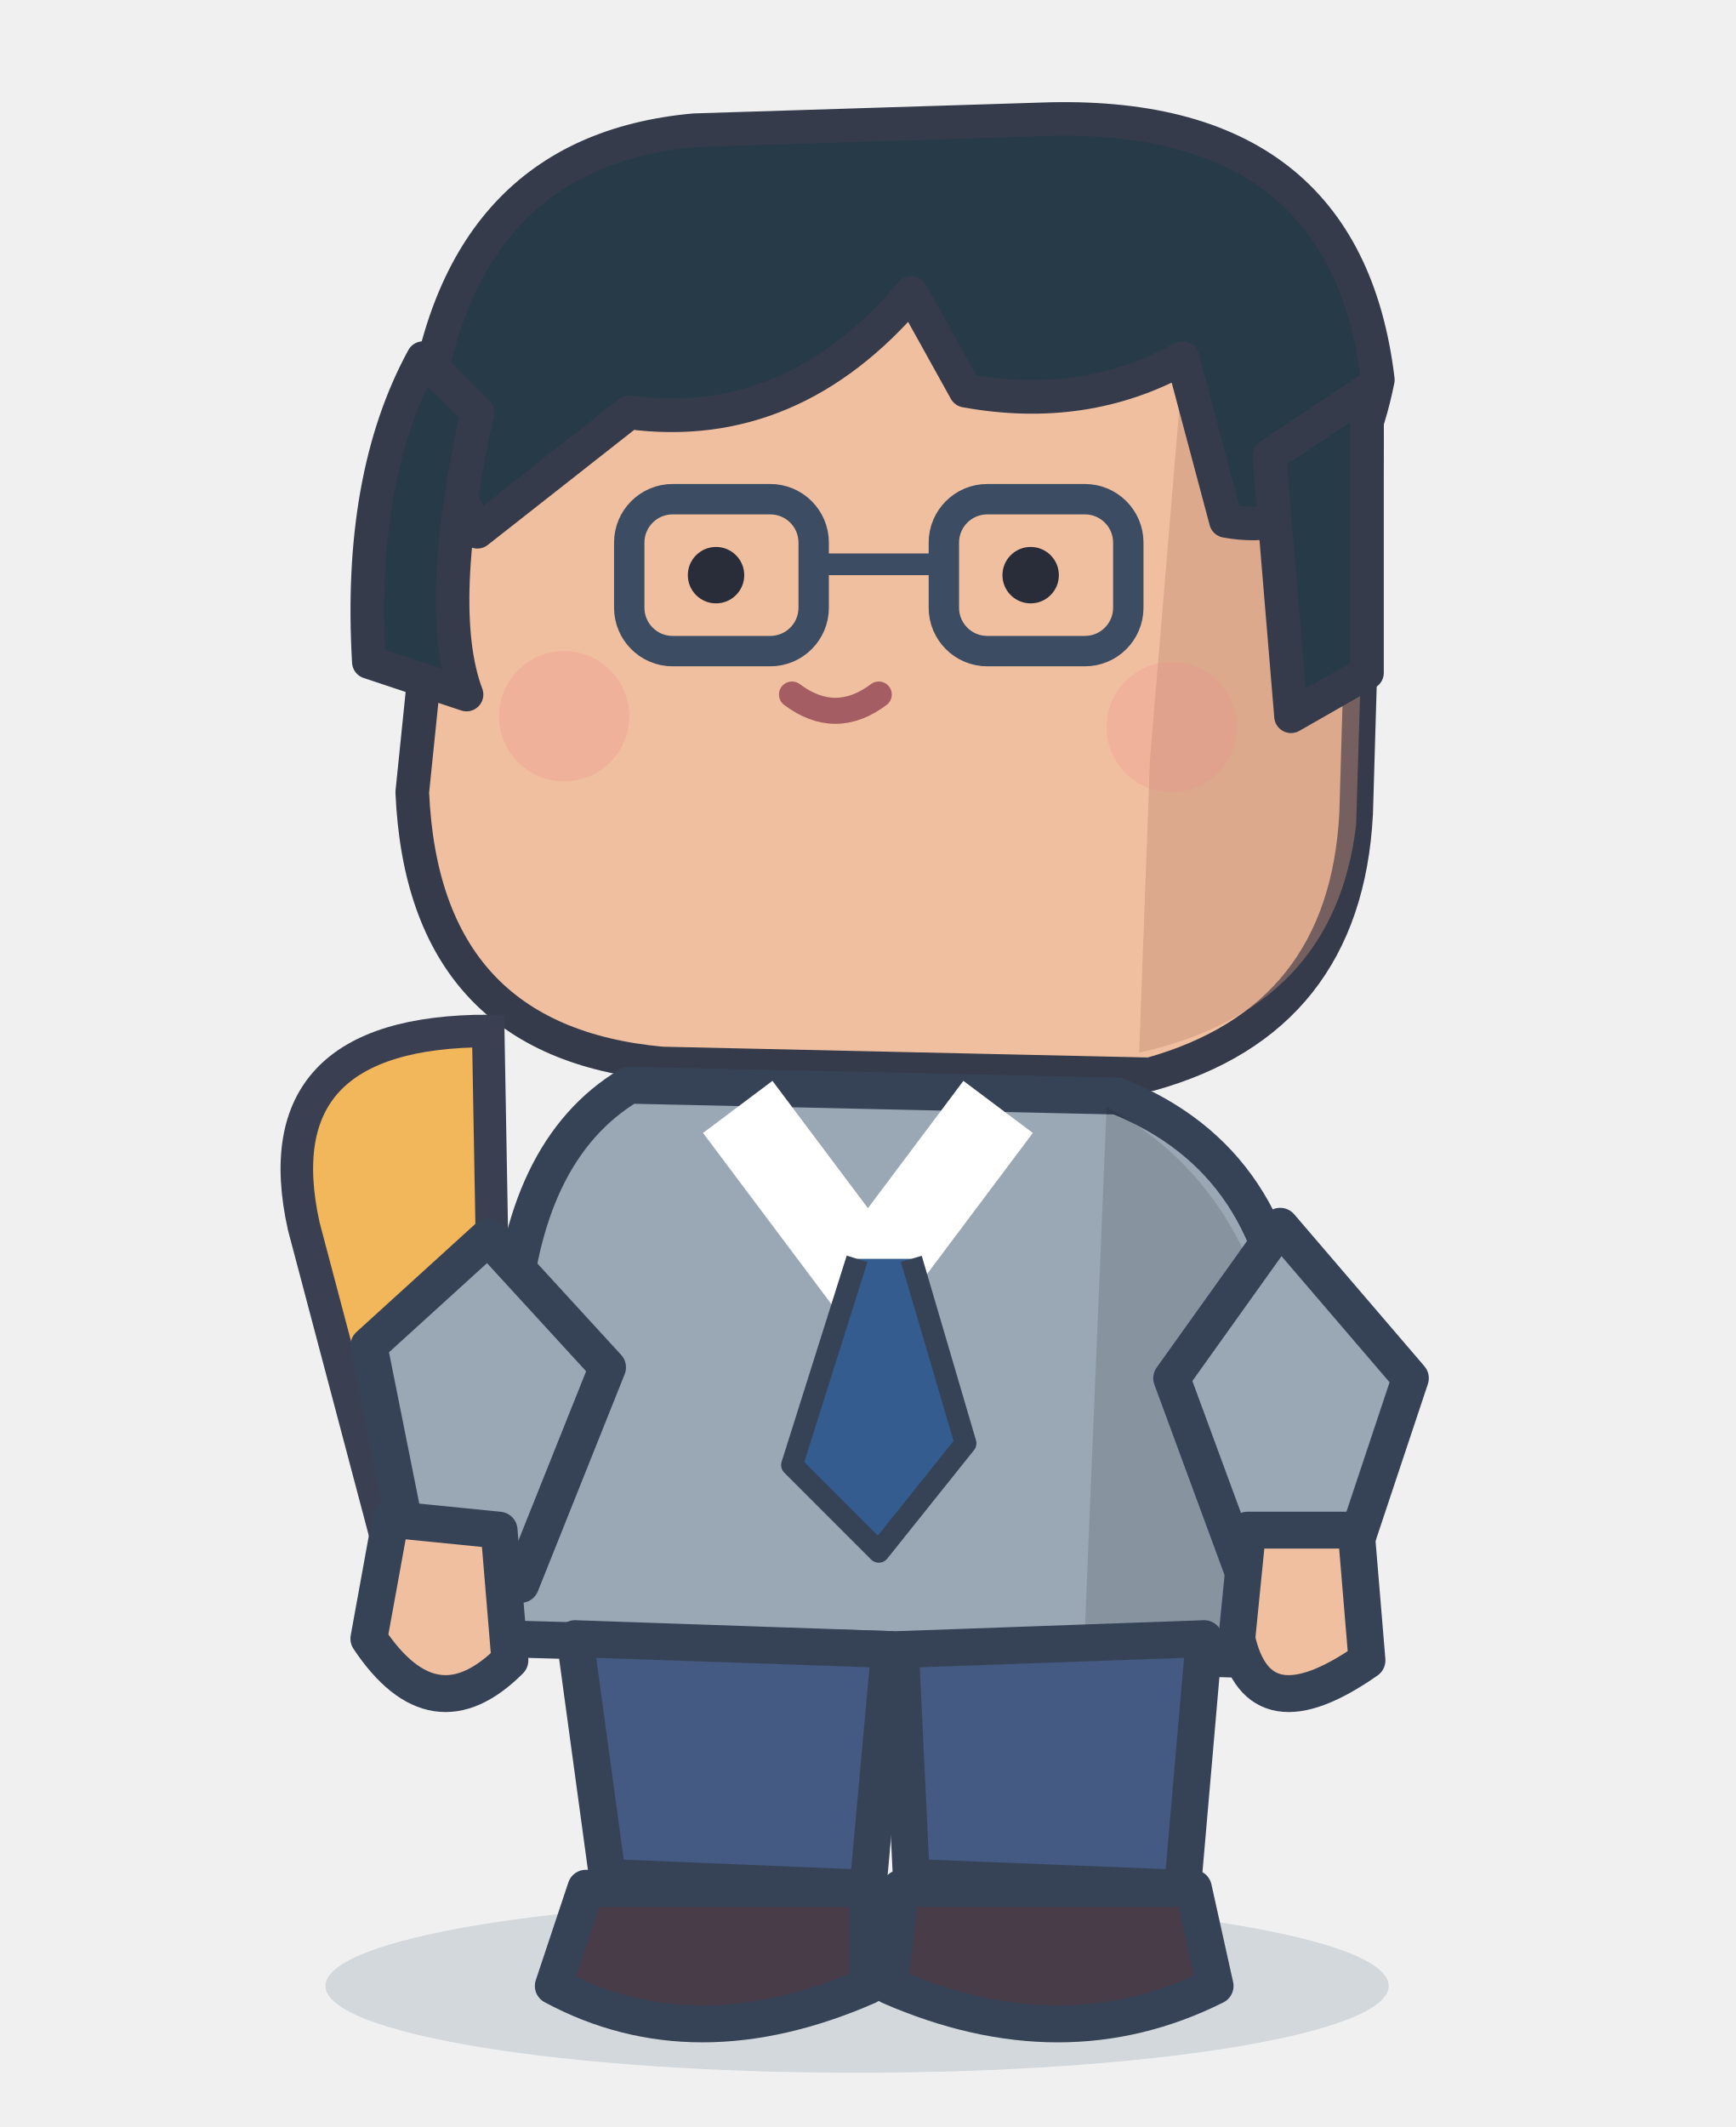
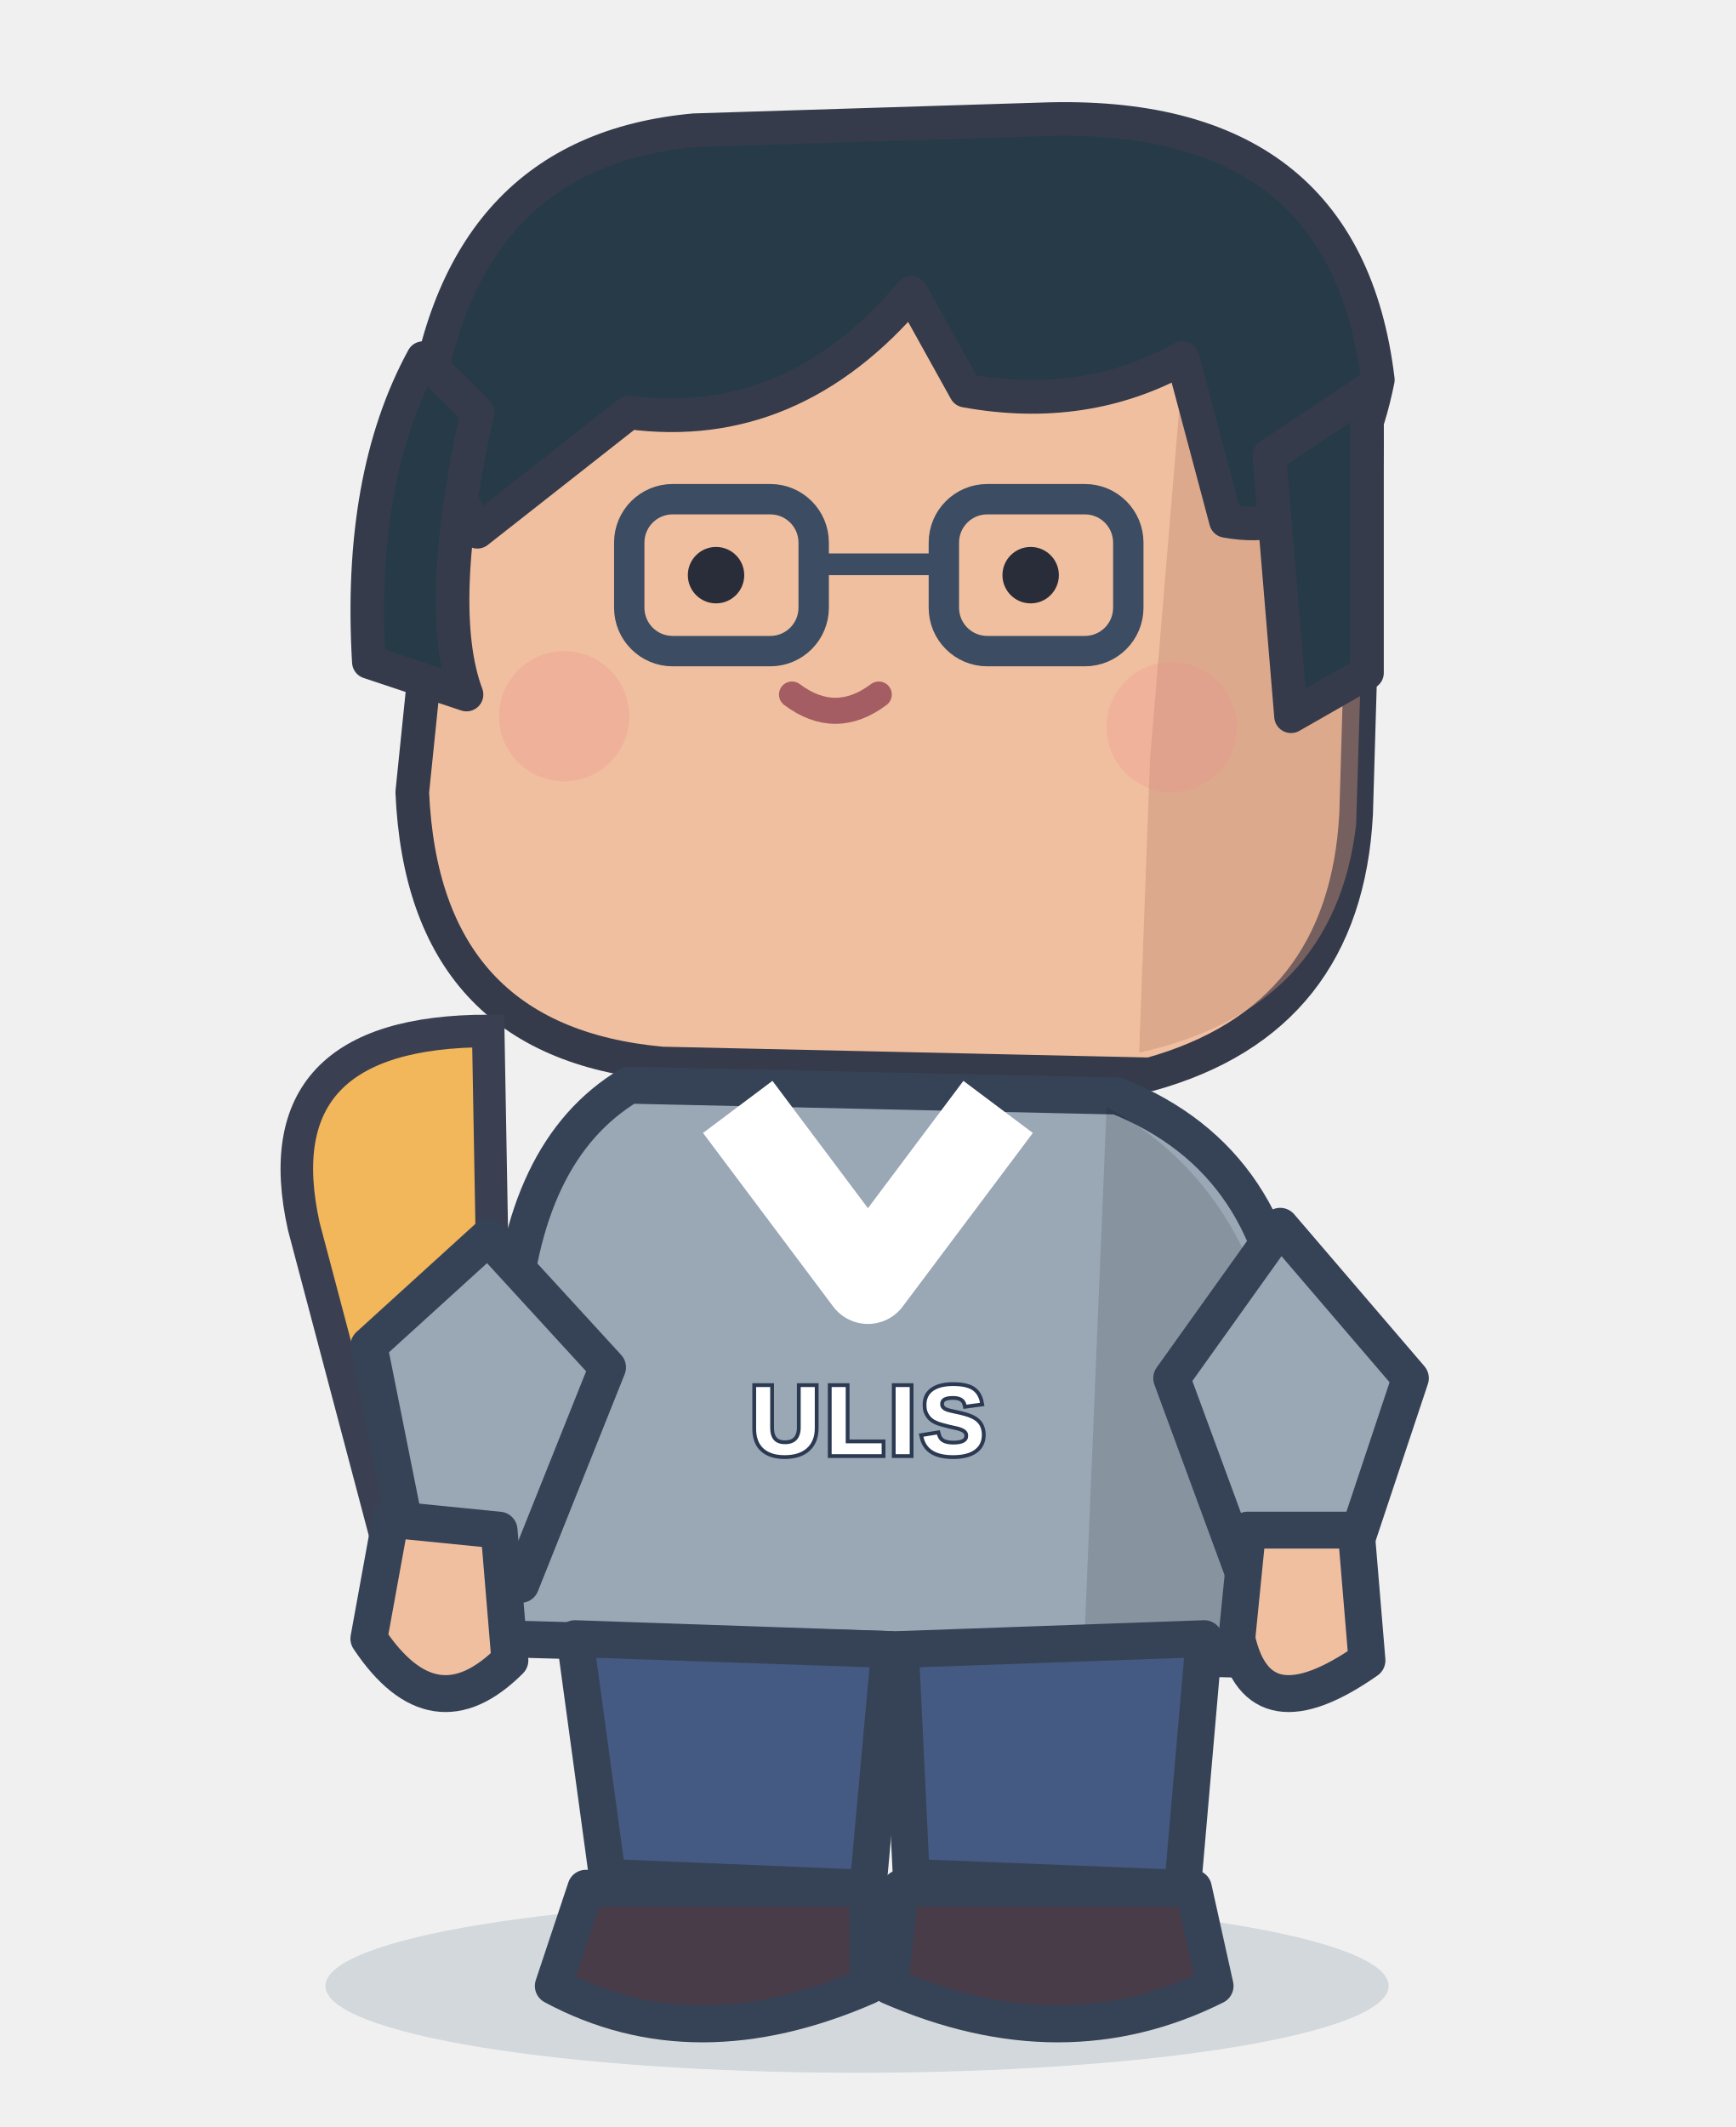
<svg xmlns="http://www.w3.org/2000/svg" viewBox="0 0 160 196" width="160" height="196">
  <ellipse cx="79" cy="183" rx="49" ry="8" fill="#395d6e" opacity=".17" />
  <g stroke="#353b4a" stroke-width="3.1" stroke-linejoin="round" stroke-linecap="round">
    <path d="M42 34 Q41 17 65 14 L112 19 Q126 21 126 41 L125 75 Q124 94 106 99 L61 98 Q39 96 38 73 Z" fill="#f0bf9f" />
    <path d="M110 22 Q126 24 126 43 L125 76 Q123 93 105 97 L106 70 Z" fill="#c58d78" opacity=".45" stroke="none" />
    <path d="M39 39 Q42 14 64 12 L96 11 Q124 10 127 35 Q124 50 113 48 L109 33 Q100 38 89 36 L84 27 Q73 40 58 38 L44 49 Z" fill="#263b47" />
    <path d="M44 38 Q40 56 43 64 L34 61 Q33 44 39 33 Z" fill="#263b47" />
    <path d="M117 42 L126 36 L126 62 L119 66 Z" fill="#263b47" />
  </g>
  <circle cx="66" cy="53" r="2.6" fill="#292d39" />
  <circle cx="95" cy="53" r="2.6" fill="#292d39" />
  <rect x="58" y="46" width="17" height="14" rx="4" stroke="#3c4c62" stroke-width="2.8" fill="none" />
  <rect x="87" y="46" width="17" height="14" rx="4" stroke="#3c4c62" stroke-width="2.8" fill="none" />
  <path d="M75 52 L87 52" stroke="#3c4c62" stroke-width="2" />
  <path d="M73 64 q4 3 8 0" fill="none" stroke="#a45d62" stroke-width="2.4" stroke-linecap="round" />
  <circle cx="52" cy="66" r="6" fill="#ed8b8e" opacity=".27" />
  <circle cx="108" cy="67" r="6" fill="#ed8b8e" opacity=".24" />
  <path d="M45 95 Q24 95 28 113 L37 147 L46 151 Z" fill="#f2b65b" stroke="#3a4052" stroke-width="3" />
  <g transform="translate(0 0)" stroke="#364357" stroke-linejoin="round" stroke-width="3.4">
    <path d="M58 100 L103 101 Q118 107 119 125 L118 153 L46 151 L47 123 Q48 106 58 100Z" fill="#9aa7b5" />
    <path d="M102 102 Q115 109 118 126 L117 150 L100 150Z" fill="#000" opacity=".12" stroke="none" />
    <path d="M68 102 L80 118 L92 102" fill="none" stroke="#fff" stroke-width="8" />
-     <path d="M79 116 L73 135 L81 143 L89 133 L84 116" fill="#345c8f" stroke-width="2" />
    <path d="M45 114 L34 124 L38 144 L48 146 L56 126Z" fill="#9aa7b5" />
    <path d="M118 113 L130 127 L124 145 L115 146 L108 127Z" fill="#9aa7b5" />
    <path d="M36 140 L46 141 L47 153 Q40 160 34 151 Z" fill="#f0bf9f" />
    <path d="M115 141 L125 141 L126 153 Q116 160 114 151 Z" fill="#f0bf9f" />
    <path d="M53 151 L82 152 L80 174 L56 173Z" fill="#455a82" />
    <path d="M83 152 L111 151 L109 174 L84 173Z" fill="#455a82" />
    <path d="M54 174 L80 174 L80 183 Q64 190 51 183Z" fill="#493c49" />
    <path d="M83 174 L110 174 L112 183 Q98 190 82 183Z" fill="#493c49" />
  </g>
+   <text x="80" y="134" text-anchor="middle" font-family="Arial, Helvetica, sans-serif" font-weight="800" font-size="9" fill="#ffffff" stroke="#2b3a52" stroke-width="0.7" paint-order="stroke" letter-spacing="0.4">ULIS</text>
</svg>
